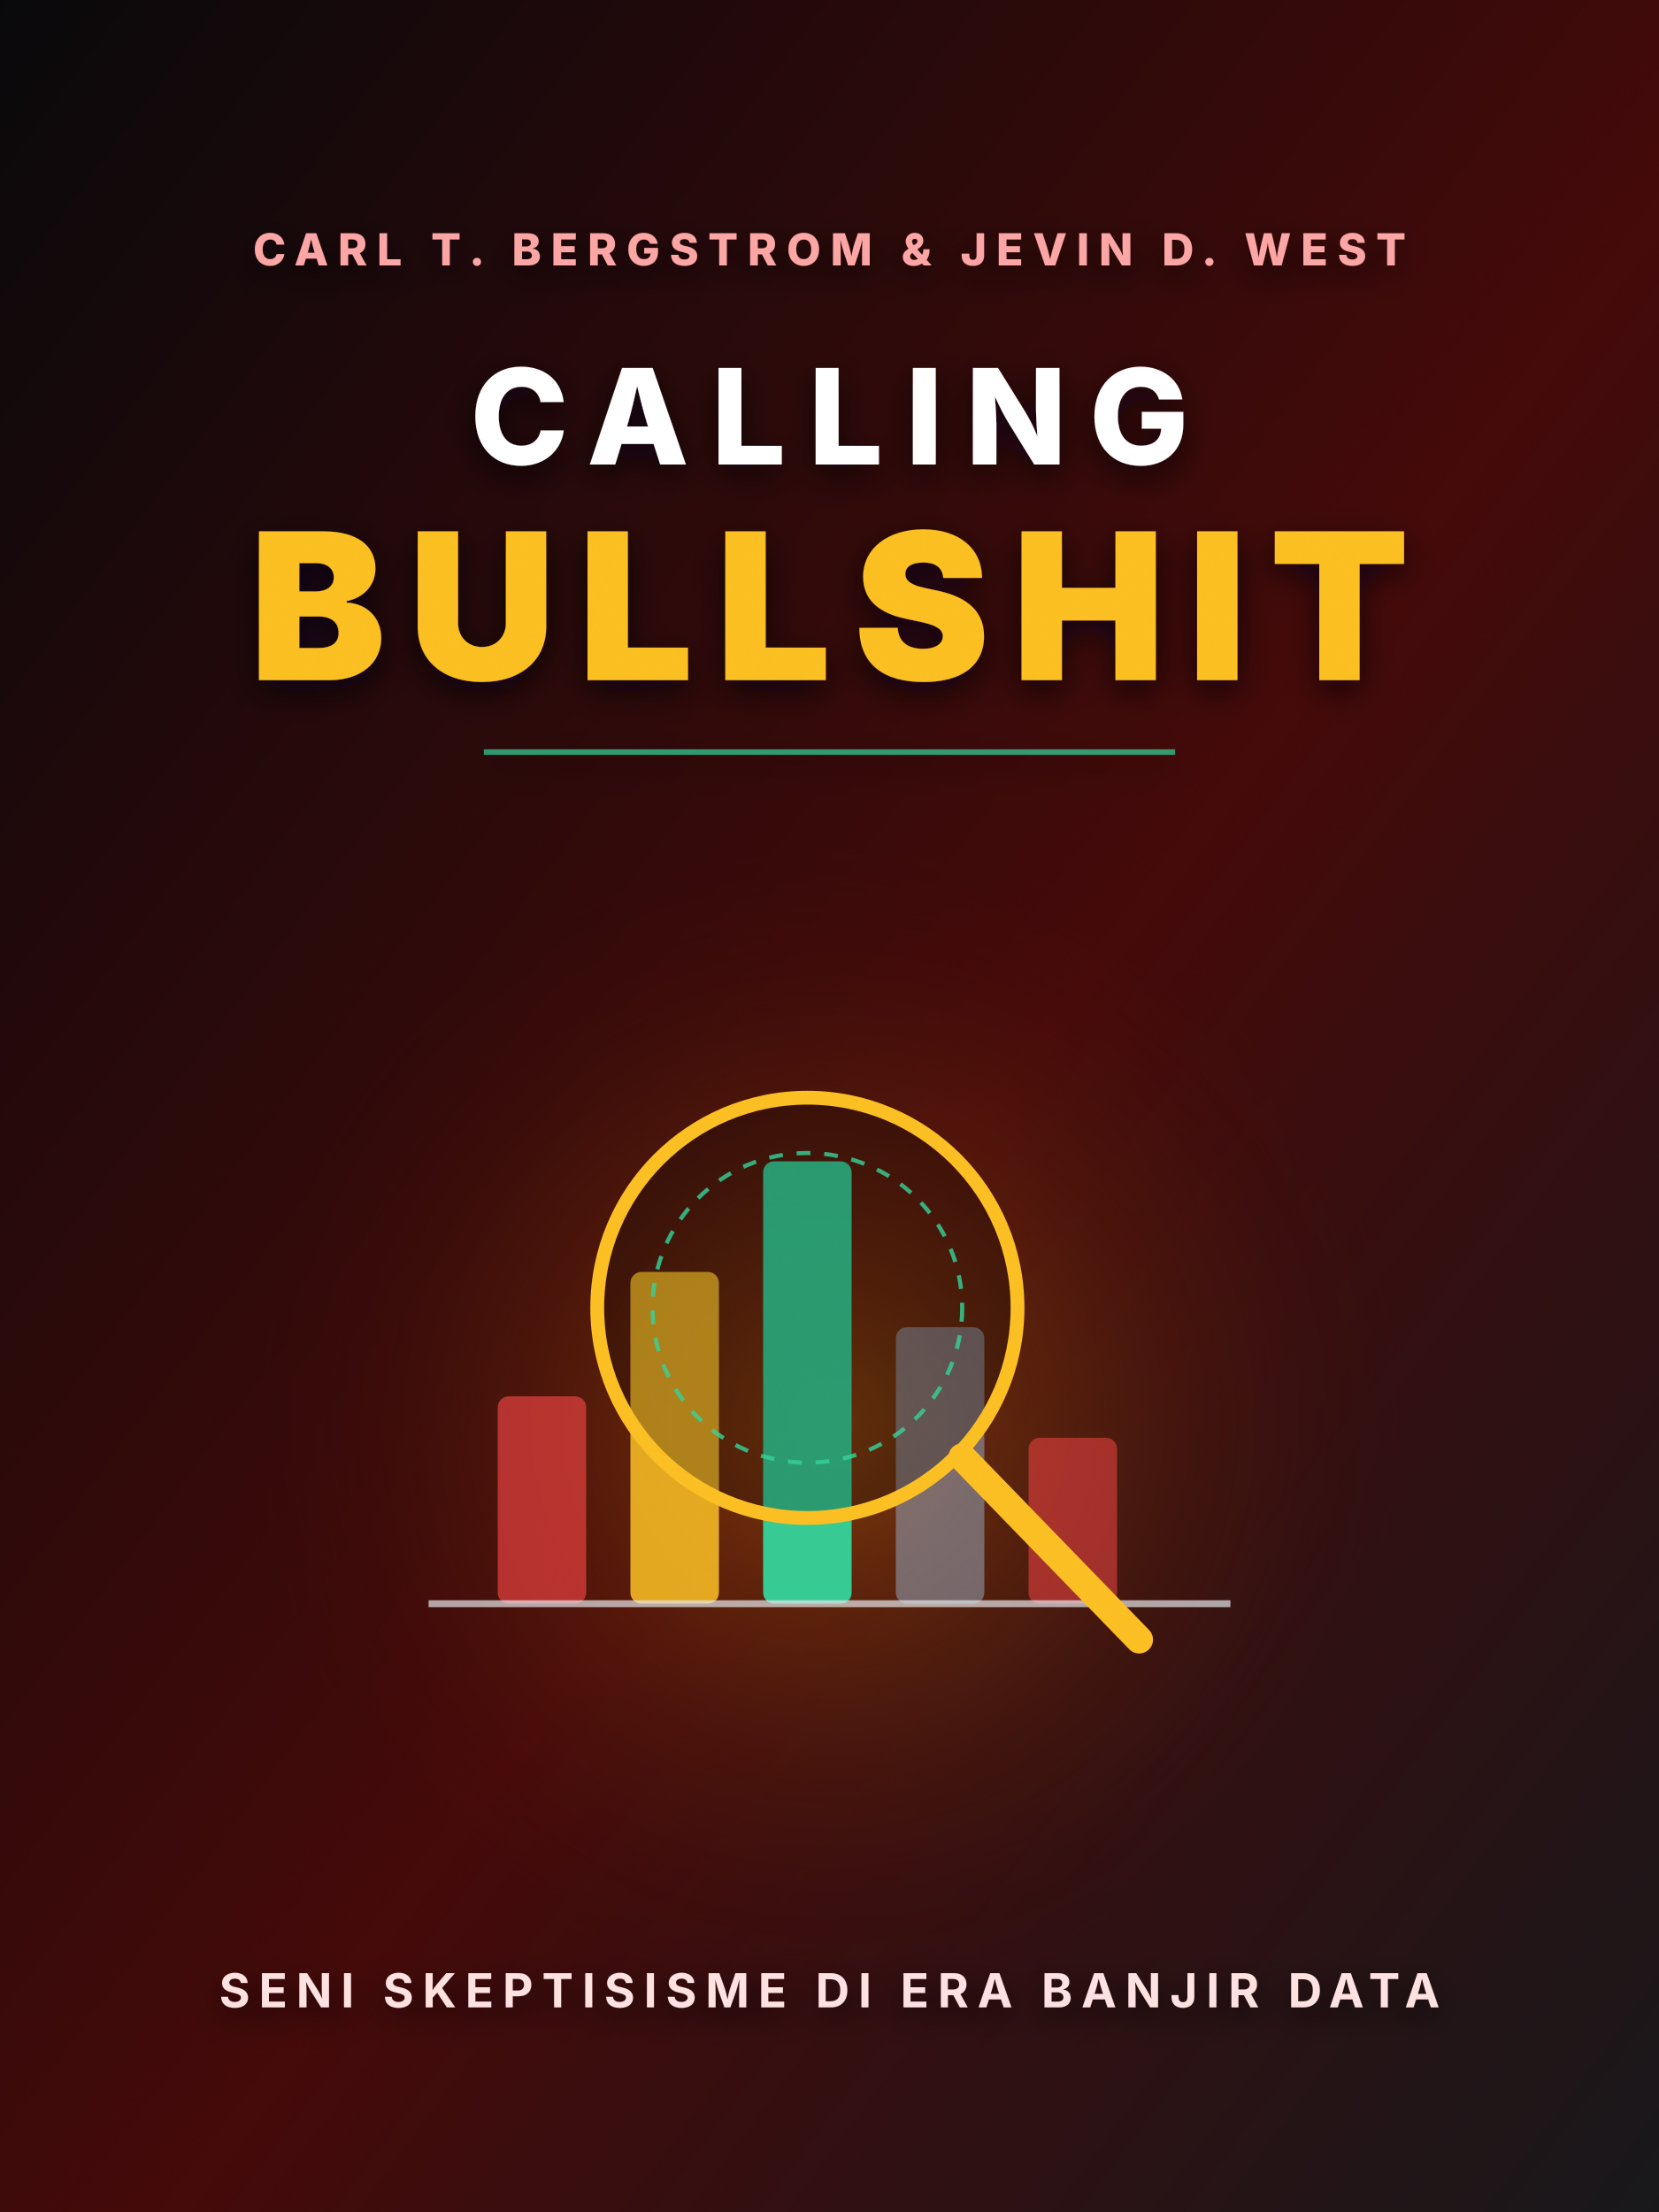
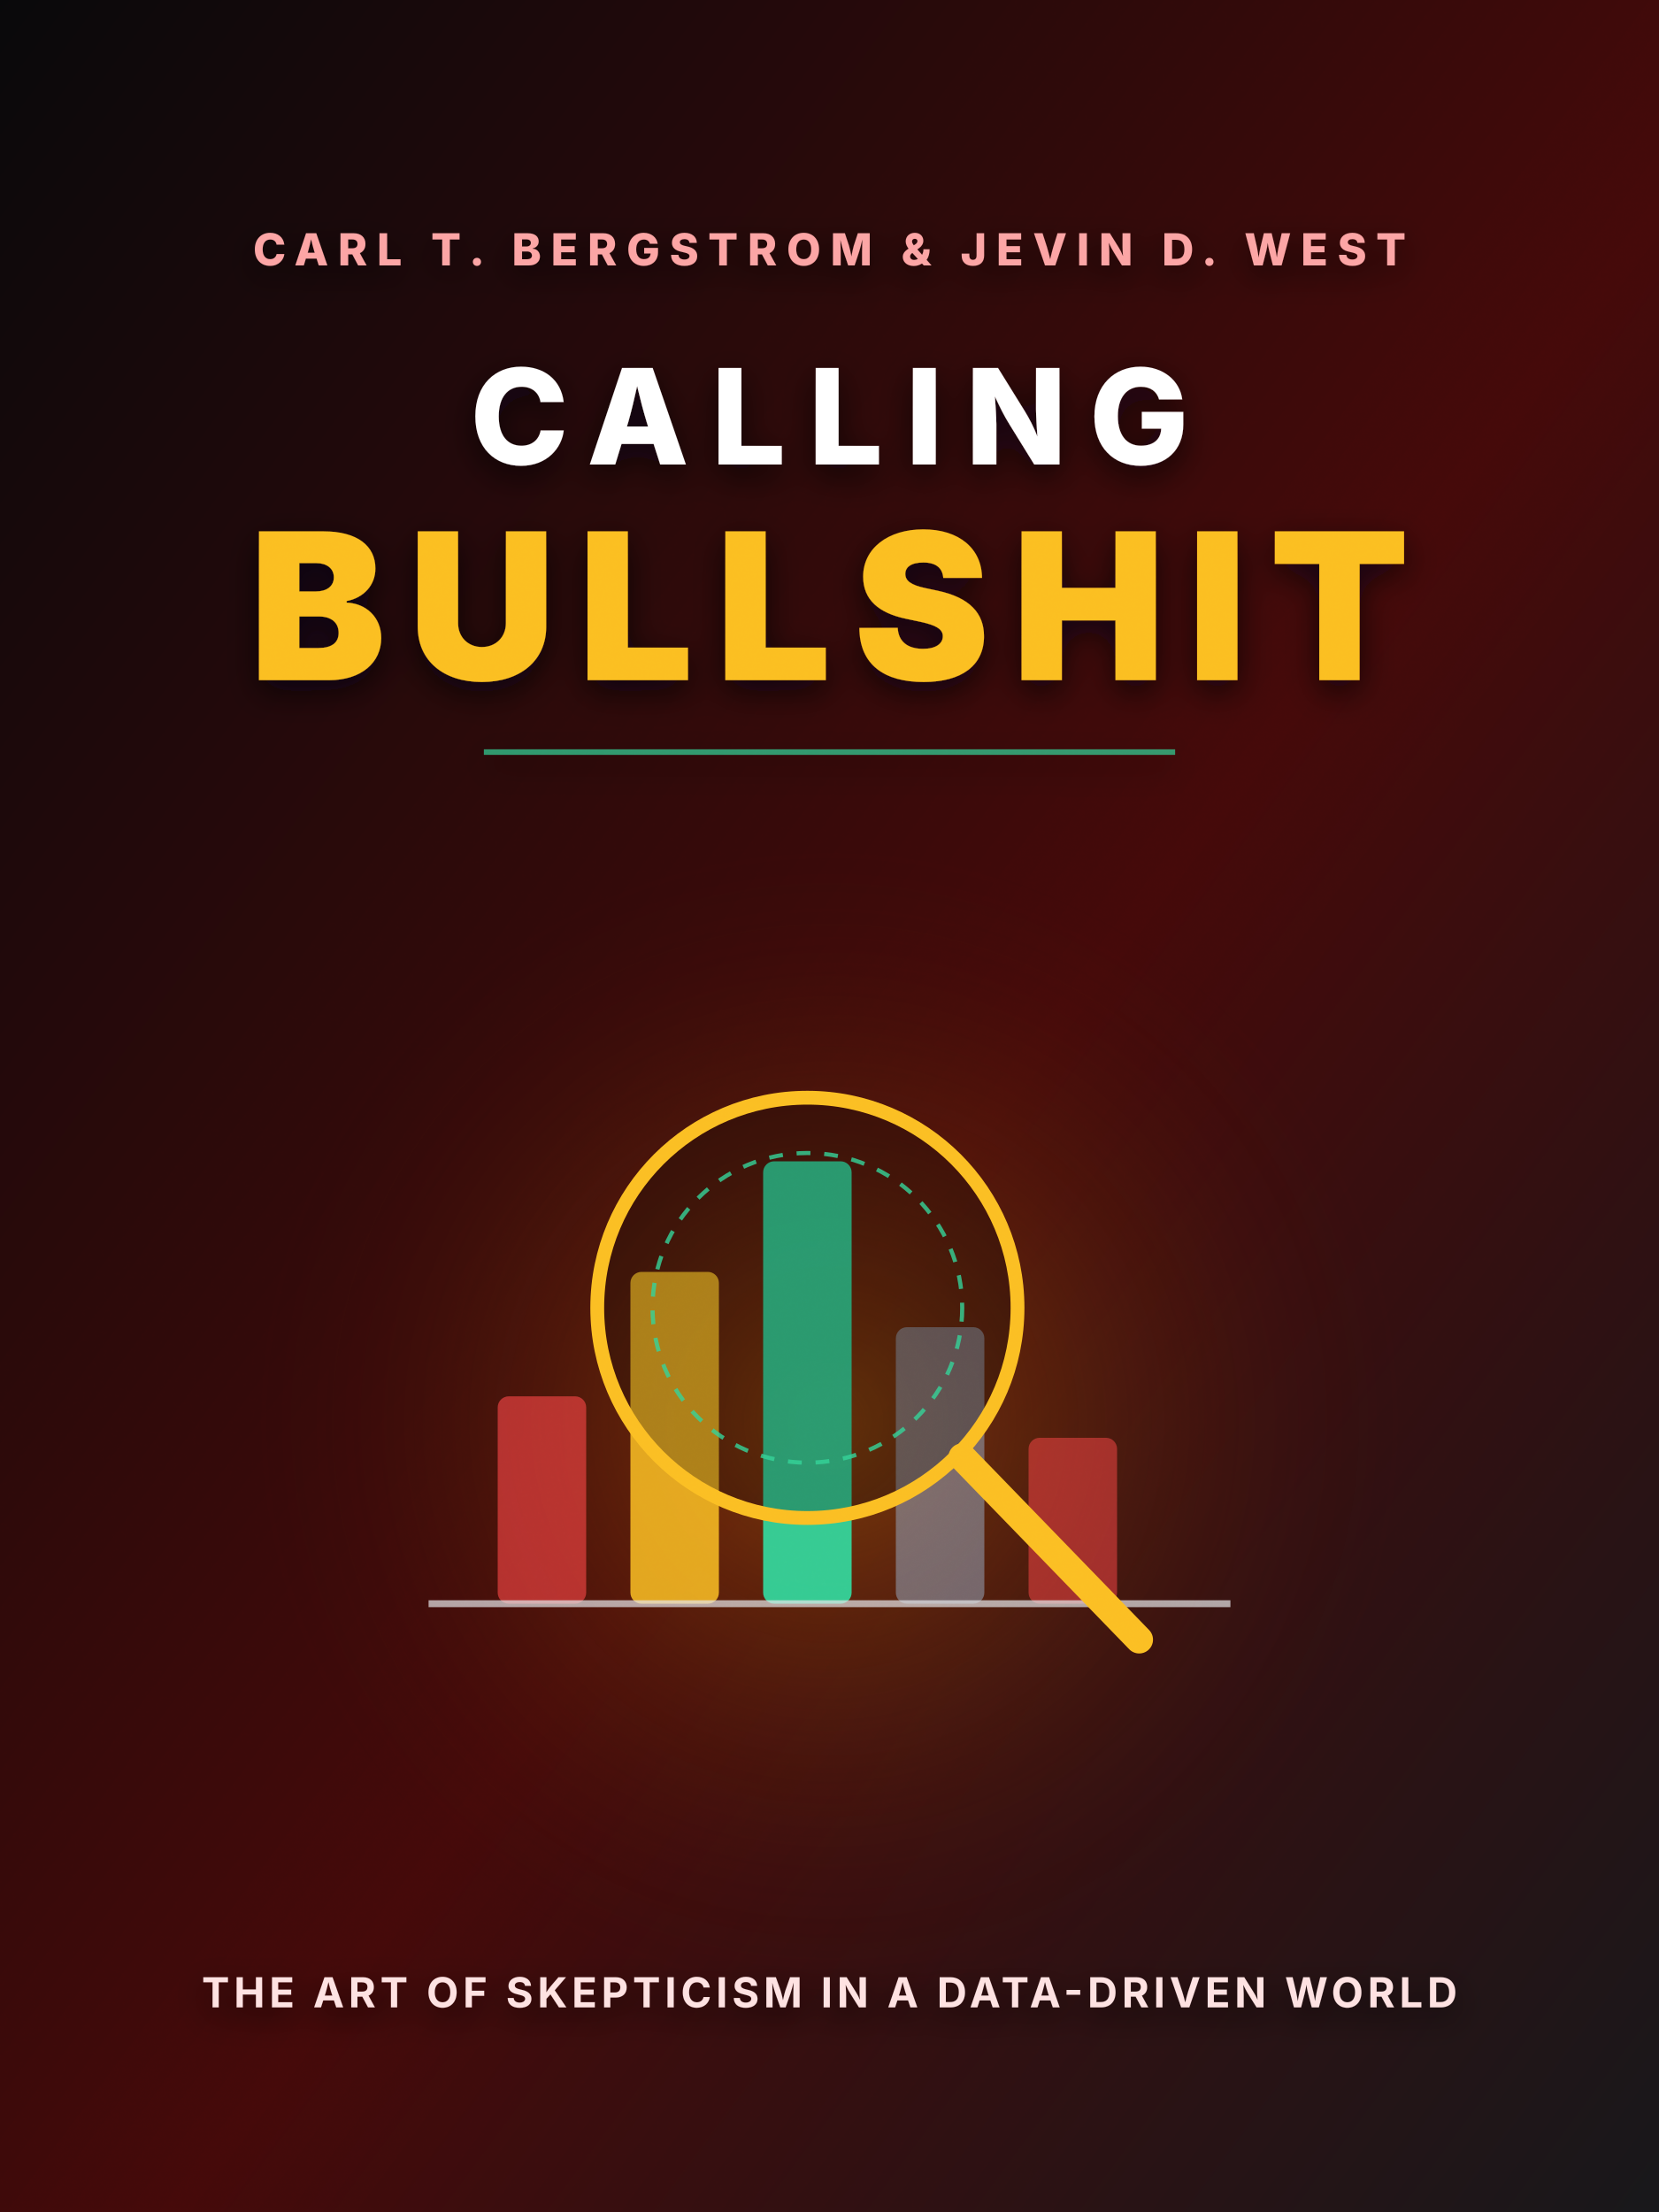
<svg xmlns="http://www.w3.org/2000/svg" viewBox="0 0 600 800" width="600" height="800">
  <defs>
    <linearGradient id="bgGrad" x1="0" y1="0" x2="1" y2="1">
      <stop offset="0%" stop-color="#09090B" />
      <stop offset="55%" stop-color="#450A0A" />
      <stop offset="100%" stop-color="#18181B" />
    </linearGradient>
    <radialGradient id="glow" cx="50%" cy="54%" r="44%">
      <stop offset="0%" stop-color="#F59E0B" stop-opacity="0.34" />
      <stop offset="100%" stop-color="#450A0A" stop-opacity="0" />
    </radialGradient>
    <filter id="textShadow" x="-20%" y="-20%" width="140%" height="140%">
      <feDropShadow dx="0" dy="4" stdDeviation="6" flood-color="#020617" flood-opacity="0.7" />
    </filter>
    <filter id="grain" x="0%" y="0%" width="100%" height="100%">
      <feTurbulence type="fractalNoise" baseFrequency="0.75" numOctaves="3" stitchTiles="stitch" />
      <feColorMatrix type="matrix" values="1 0 0 0 0  0 1 0 0 0  0 0 1 0 0  0 0 0 0.06 0" />
    </filter>
  </defs>
  <rect width="600" height="800" fill="url(#bgGrad)" />
  <circle cx="300" cy="495" r="240" fill="url(#glow)" />
  <g transform="translate(300, 495)" fill="none">
    <rect x="-120" y="10" width="32" height="75" rx="4" fill="#EF4444" opacity="0.65" />
    <rect x="-72" y="-35" width="32" height="120" rx="4" fill="#FBBF24" opacity="0.85" />
    <rect x="-24" y="-75" width="32" height="160" rx="4" fill="#34D399" opacity="0.95" />
    <rect x="24" y="-15" width="32" height="100" rx="4" fill="#94A3B8" opacity="0.55" />
    <rect x="72" y="25" width="32" height="60" rx="4" fill="#EF4444" opacity="0.55" />
    <line x1="-145" y1="85" x2="145" y2="85" stroke="#E4E4E7" stroke-width="2.5" opacity="0.7" />
    <circle cx="-8" cy="-22" r="76" stroke="#FBBF24" stroke-width="5" fill="#09090B" fill-opacity="0.25" />
    <line x1="48" y1="32" x2="112" y2="98" stroke="#FBBF24" stroke-width="10" stroke-linecap="round" />
    <circle cx="-8" cy="-22" r="56" stroke="#34D399" stroke-width="1.5" stroke-dasharray="5 5" opacity="0.8" />
  </g>
  <g filter="url(#textShadow)" text-anchor="middle" font-family="'Inter', 'Segoe UI', system-ui, -apple-system, sans-serif">
    <text x="300" y="96" fill="#FCA5A5" font-size="16" font-weight="800" letter-spacing="3.5">CARL T. BERGSTROM &amp; JEVIN D. WEST</text>
    <text x="300" y="168" fill="#FFFFFF" font-size="48" font-weight="800" letter-spacing="8">CALLING</text>
    <text x="300" y="246" fill="#FBBF24" font-size="74" font-weight="900" letter-spacing="8">BULLSHIT</text>
    <line x1="175" y1="272" x2="425" y2="272" stroke="#34D399" stroke-width="2" opacity="0.7" />
-     <text x="300" y="726" fill="#FEE2E2" font-size="17" font-weight="700" letter-spacing="3.2">SENI SKEPTISISME DI ERA BANJIR DATA</text>
+     <text x="300" y="726" fill="#FEE2E2" font-size="15" font-weight="700" letter-spacing="1.6">THE ART OF SKEPTICISM IN A DATA-DRIVEN WORLD</text>
  </g>
  <rect width="600" height="800" fill="#FFFFFF" filter="url(#grain)" opacity="0.35" style="mix-blend-mode: overlay;" />
</svg>
